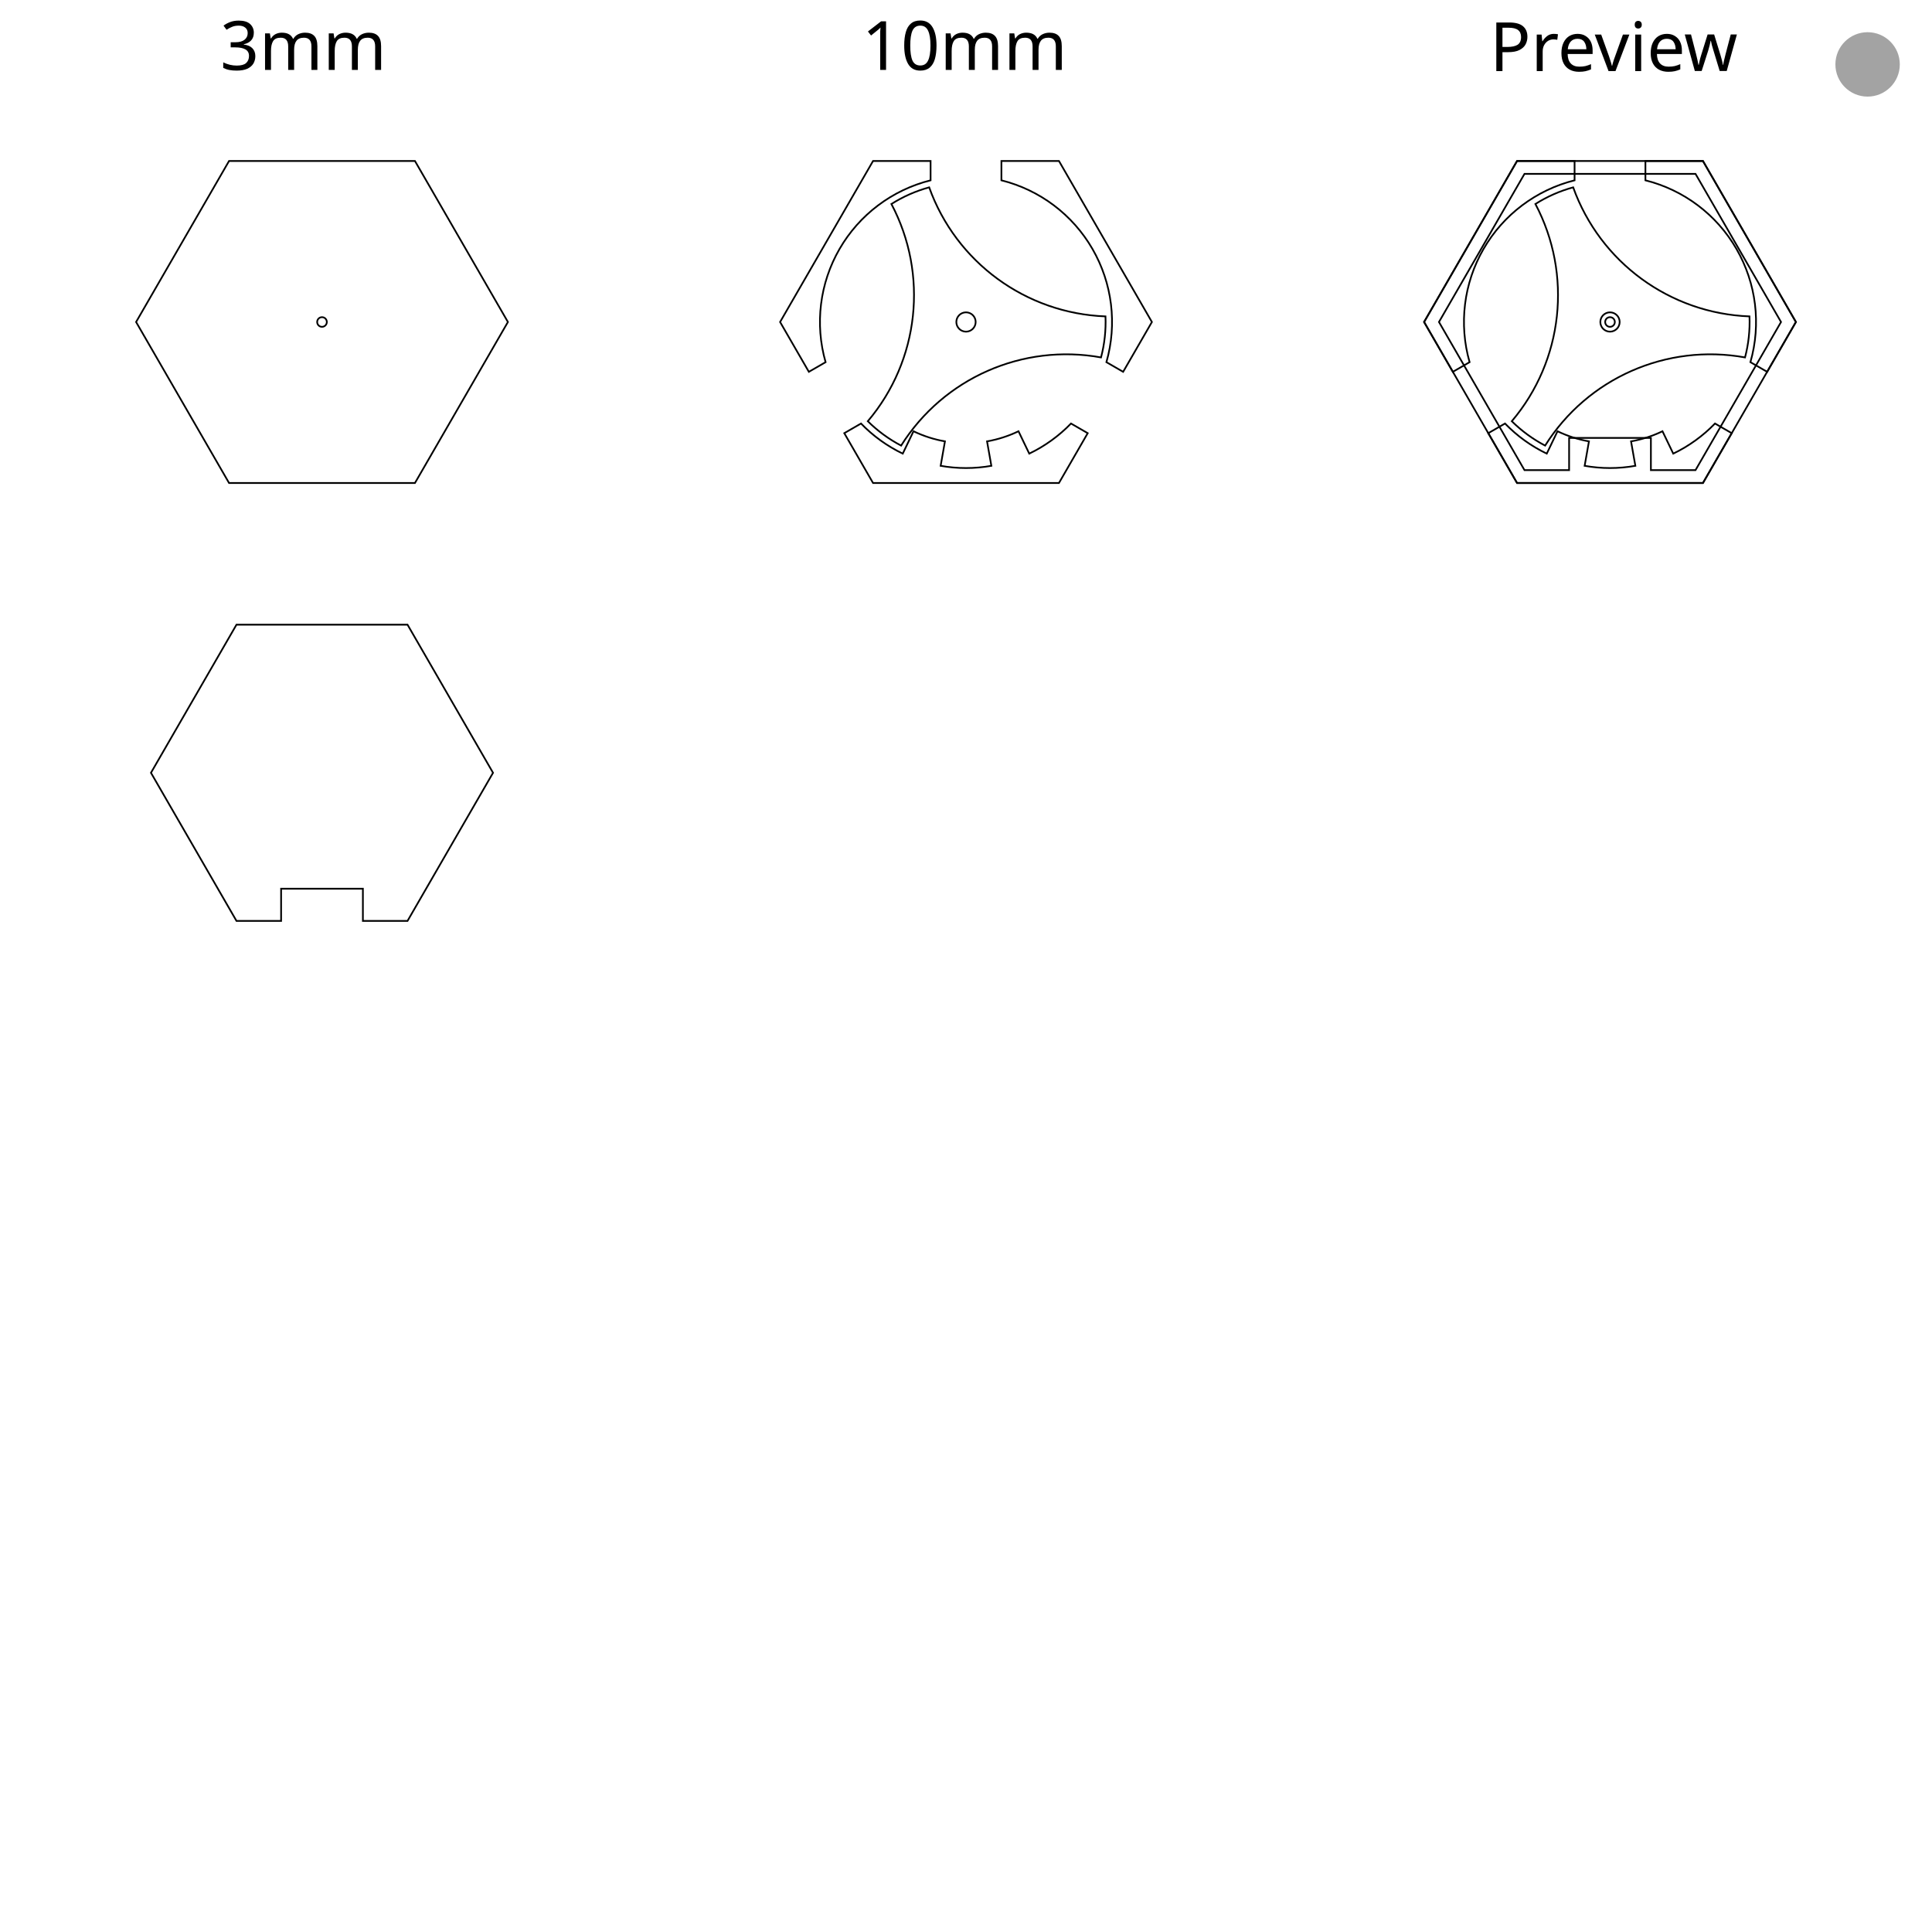
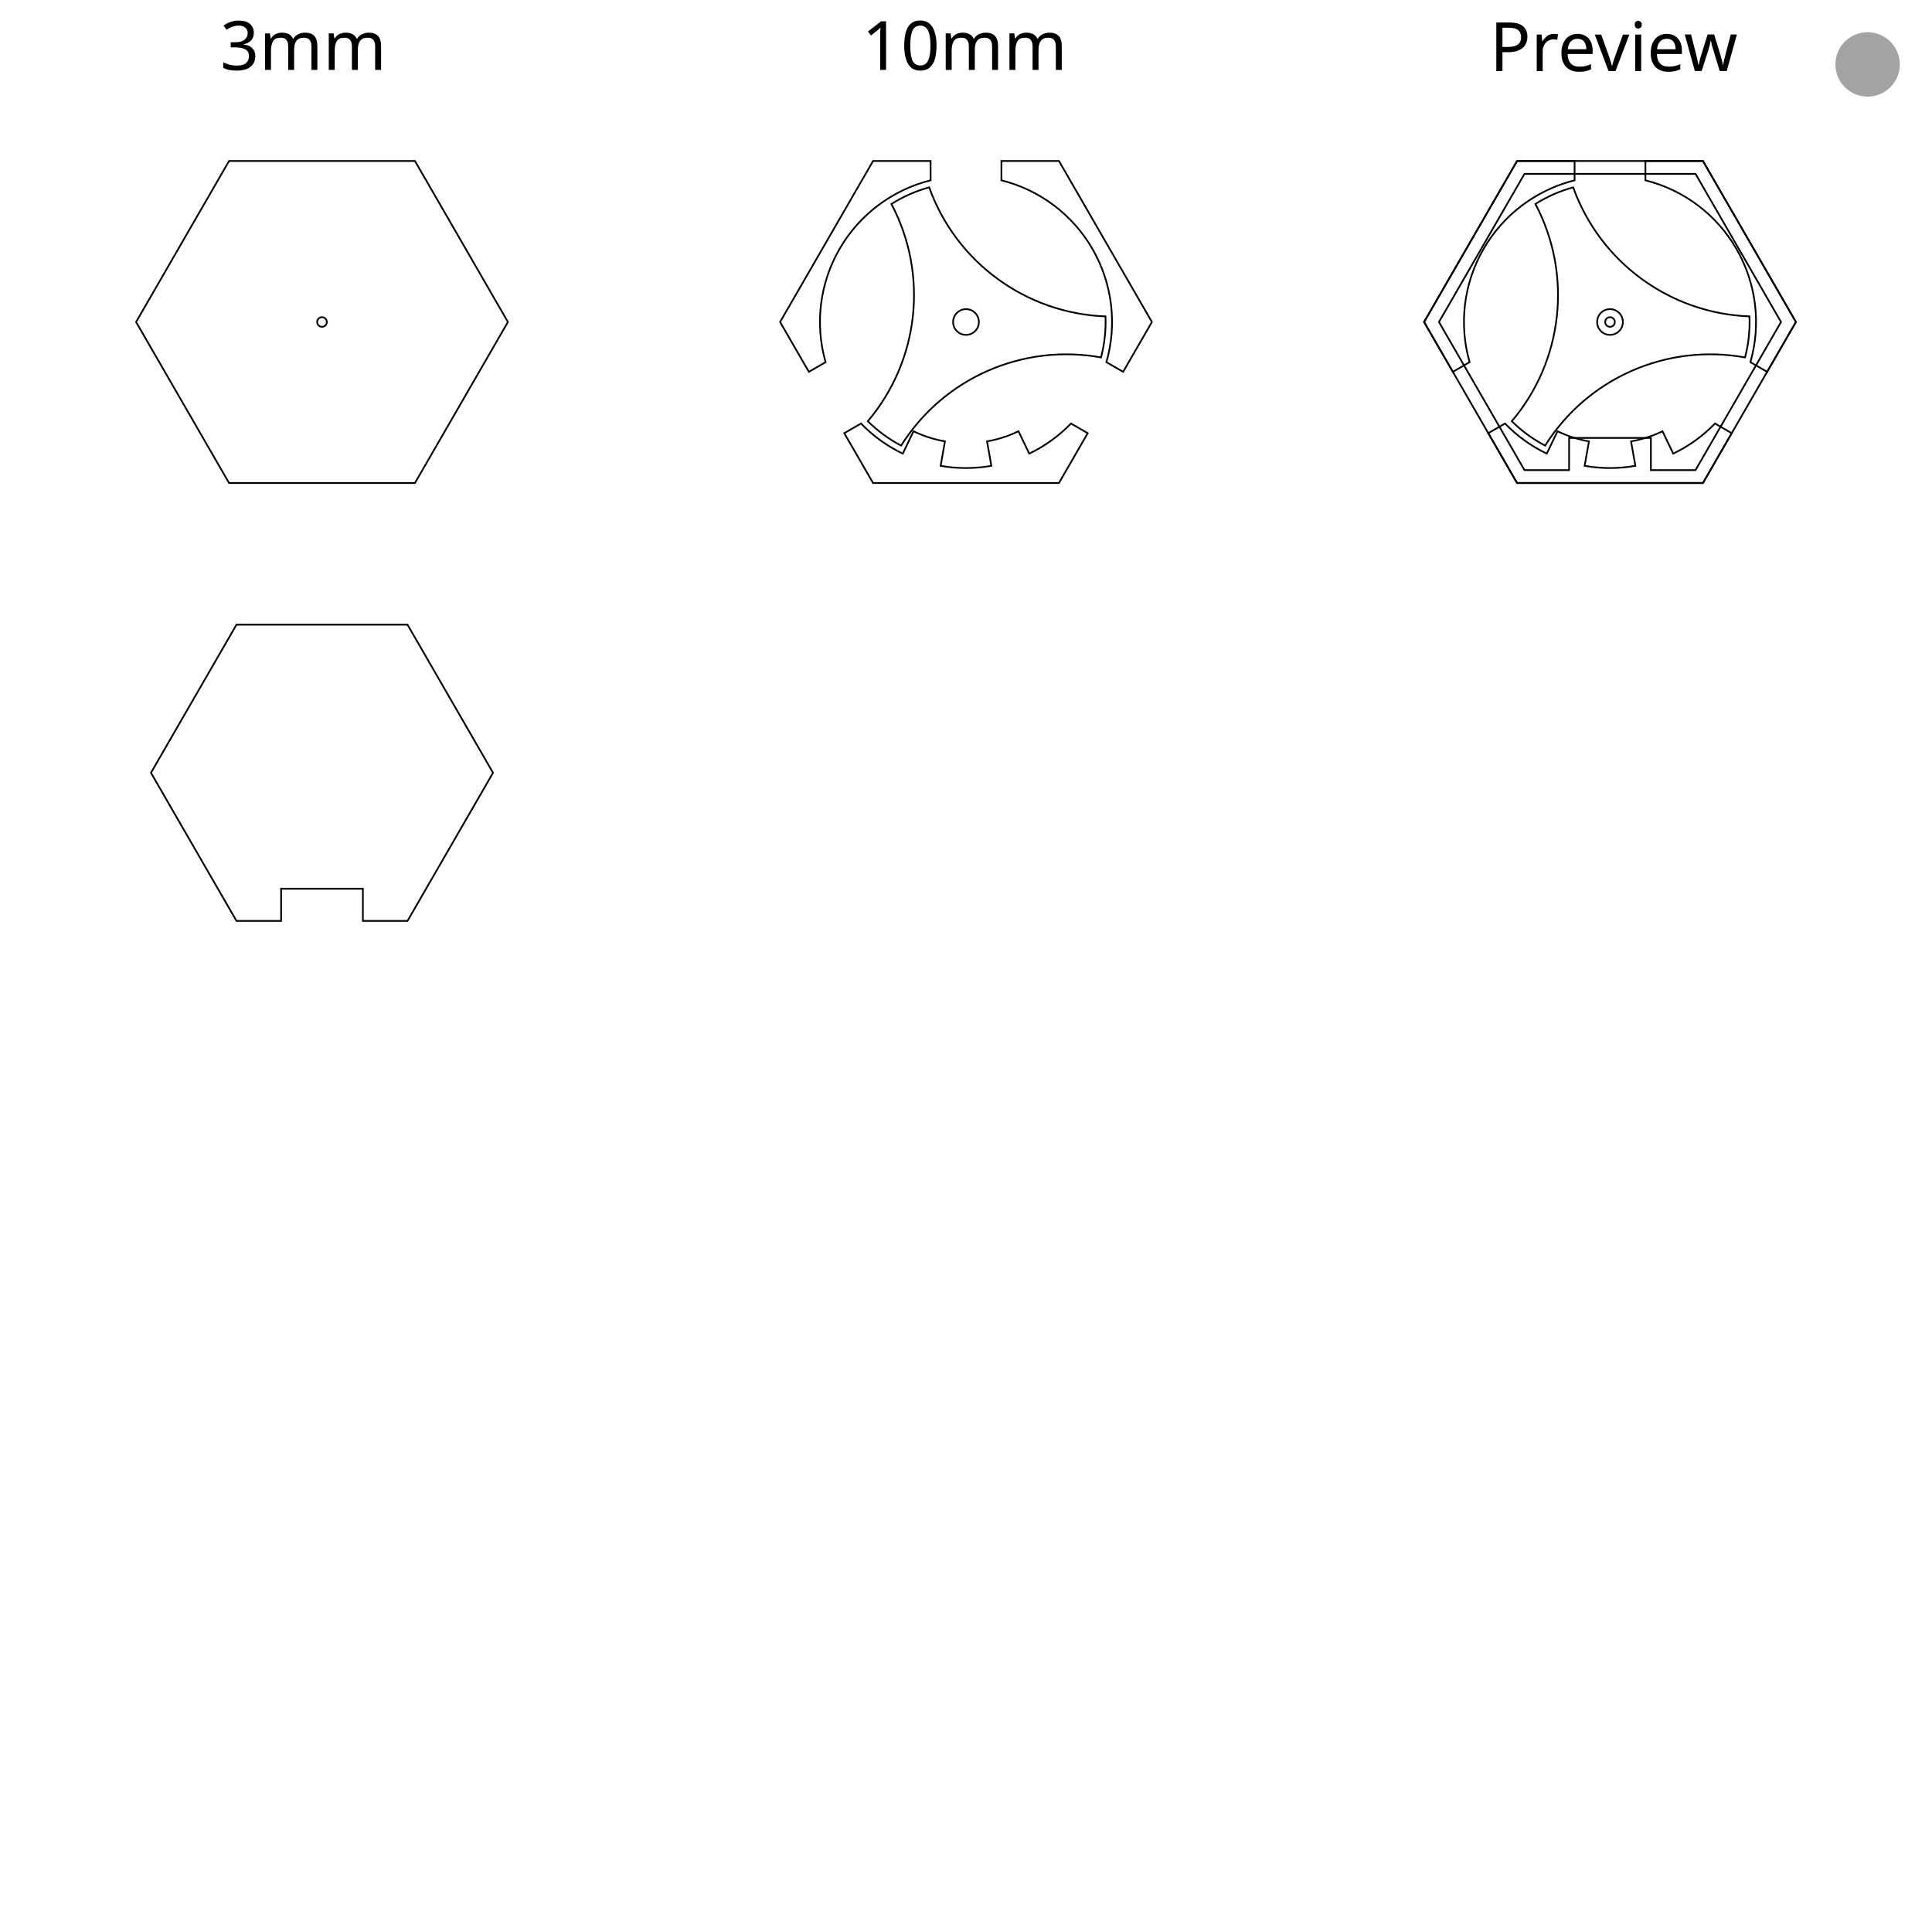
<svg xmlns="http://www.w3.org/2000/svg" width="300mm" height="300mm" viewBox="0 0 300 300" version="1.1" id="svg5">
  <defs id="defs2" />
  <g id="layer1">
    <text xml:space="preserve" style="font-style:normal;font-weight:normal;font-size:10.583px;line-height:1.25;font-family:sans-serif;fill:#000000;fill-opacity:1;stroke:none;stroke-width:0.265" x="34.194" y="10.855" id="text3620">
      <tspan id="tspan3618" style="stroke-width:0.265" x="34.194" y="10.855">3mm</tspan>
    </text>
    <text xml:space="preserve" style="font-style:normal;font-weight:normal;font-size:10.583px;line-height:1.25;font-family:sans-serif;fill:#000000;fill-opacity:1;stroke:none;stroke-width:0.265" x="133.837" y="10.855" id="text3620-3">
      <tspan style="stroke-width:0.265" x="133.837" y="10.855" id="tspan5941">10mm</tspan>
    </text>
    <text xml:space="preserve" style="font-style:normal;font-weight:normal;font-size:10.583px;line-height:1.25;font-family:sans-serif;fill:#000000;fill-opacity:1;stroke:none;stroke-width:0.265" x="231.315" y="11.041" id="text3620-3-8">
      <tspan style="stroke-width:0.265" x="231.315" y="11.041" id="tspan6654">Preview</tspan>
    </text>
    <circle style="fill:#a3a3a3;fill-opacity:1;stroke:none;stroke-width:0.945;stroke-linejoin:round;paint-order:markers fill stroke" id="path854" cx="290" cy="10" r="5" />
  </g>
  <g id="layer2">
-     <path style="fill:none;stroke:#000000;stroke-width:0.265px;stroke-linecap:butt;stroke-linejoin:miter;stroke-opacity:1" id="genPath_0_bSMhYyXf" d="M 78.868,50.0 L 64.434,25.0 L 35.566,25 L 21.132,50.0 L 35.566,75.0 L 64.434,75.0 L 78.868,50 z" />
-     <path style="fill:none;stroke:#000000;stroke-width:0.265px;stroke-linecap:butt;stroke-linejoin:miter;stroke-opacity:1" id="genPath_1_bSMhYyXf" d="M 278.868,50.0 L 264.434,25.0 L 235.566,25 L 221.132,50.0 L 235.566,75.0 L 264.434,75.0 L 278.868,50 z" />
-     <path style="fill:none;stroke:#000000;stroke-width:0.265px;stroke-linecap:butt;stroke-linejoin:miter;stroke-opacity:1" id="genPath_2_bSMhYyXf" d="M 36.721,143.0 L 43.65,143.0 L 43.65,138.0 L 56.35,138.0 L 56.35,143.0 L 63.279,143.0 L 76.558,120.0 L 63.279,97.0 L 36.721,97.0 L 23.442,120.0 L 36.721,143.0 z" />
-     <path style="fill:none;stroke:#000000;stroke-width:0.265px;stroke-linecap:butt;stroke-linejoin:miter;stroke-opacity:1" id="genPath_3_bSMhYyXf" d="M 236.721,73.0 L 243.65,73.0 L 243.65,68.0 L 256.35,68.0 L 256.35,73.0 L 263.279,73.0 L 276.558,50.0 L 263.279,27.0 L 236.721,27 L 223.442,50.0 L 236.721,73.0 z" />
-     <path style="fill:none;stroke:#000000;stroke-width:0.265px;stroke-linecap:butt;stroke-linejoin:miter;stroke-opacity:1" id="genPath_42_bSMhYyXf" d="M 50.75,50.0 A 0.75,0.75 0 0 1 49.25,50.0 A 0.75,0.75 0 0 1 50.75,50.0 z" />
-     <path style="fill:none;stroke:#000000;stroke-width:0.265px;stroke-linecap:butt;stroke-linejoin:miter;stroke-opacity:1" id="genPath_43_bSMhYyXf" d="M 250.75,50.0 A 0.75,0.75 0 0 1 249.25,50.0 A 0.75,0.75 0 0 1 250.75,50.0 z" />
+     <path style="fill:none;stroke:#000000;stroke-width:0.265px;stroke-linecap:butt;stroke-linejoin:miter;stroke-opacity:1" id="genPath_0" d="M 78.868,50.0 L 64.434,25.0 L 35.566,25 L 21.132,50.0 L 35.566,75.0 L 64.434,75.0 L 78.868,50 z" />
+     <path style="fill:none;stroke:#000000;stroke-width:0.265px;stroke-linecap:butt;stroke-linejoin:miter;stroke-opacity:1" id="genPath_1" d="M 278.868,50.0 L 264.434,25.0 L 235.566,25 L 221.132,50.0 L 235.566,75.0 L 264.434,75.0 L 278.868,50 z" />
+     <path style="fill:none;stroke:#000000;stroke-width:0.265px;stroke-linecap:butt;stroke-linejoin:miter;stroke-opacity:1" id="genPath_2" d="M 36.721,143.0 L 43.65,143.0 L 43.65,138.0 L 56.35,138.0 L 56.35,143.0 L 63.279,143.0 L 76.558,120.0 L 63.279,97.0 L 36.721,97.0 L 23.442,120.0 L 36.721,143.0 z" />
+     <path style="fill:none;stroke:#000000;stroke-width:0.265px;stroke-linecap:butt;stroke-linejoin:miter;stroke-opacity:1" id="genPath_3" d="M 236.721,73.0 L 243.65,73.0 L 243.65,68.0 L 256.35,68.0 L 256.35,73.0 L 263.279,73.0 L 276.558,50.0 L 263.279,27.0 L 236.721,27 L 223.442,50.0 L 236.721,73.0 z" />
+     <path style="fill:none;stroke:#000000;stroke-width:0.265px;stroke-linecap:butt;stroke-linejoin:miter;stroke-opacity:1" id="genPath_42" d="M 50.75,50.0 A 0.75,0.75 0 0 1 49.25,50.0 A 0.75,0.75 0 0 1 50.75,50.0 z" />
+     <path style="fill:none;stroke:#000000;stroke-width:0.265px;stroke-linecap:butt;stroke-linejoin:miter;stroke-opacity:1" id="genPath_43" d="M 250.75,50.0 A 0.75,0.75 0 0 1 249.25,50.0 A 0.75,0.75 0 0 1 250.75,50.0 z" />
  </g>
  <g id="layer3">
-     <path style="fill:none;stroke:#000000;stroke-width:0.265px;stroke-linecap:butt;stroke-linejoin:miter;stroke-opacity:1" id="genPath_12_bSMhYyXf" d="M 178.868,50.0 L 164.434,25.0 L 155.5,25.0 L 155.5,28.0 A 22.677,22.677 0 0 1 171.803,56.237 L 174.401,57.737 z" />
-     <path style="fill:none;stroke:#000000;stroke-width:0.265px;stroke-linecap:butt;stroke-linejoin:miter;stroke-opacity:1" id="genPath_13_bSMhYyXf" d="M 135.566,25 L 121.132,50 L 125.599,57.737 L 128.197,56.237 A 22.677,22.677 0 0 1 144.5,28 L 144.5,25 z" />
-     <path style="fill:none;stroke:#000000;stroke-width:0.265px;stroke-linecap:butt;stroke-linejoin:miter;stroke-opacity:1" id="genPath_14_bSMhYyXf" d="M 278.868,50.0 L 264.434,25.0 L 255.5,25.0 L 255.5,28.0 A 22.677,22.677 0 0 1 271.803,56.237 L 274.401,57.737 z" />
-     <path style="fill:none;stroke:#000000;stroke-width:0.265px;stroke-linecap:butt;stroke-linejoin:miter;stroke-opacity:1" id="genPath_15_bSMhYyXf" d="M 235.566,25 L 221.132,50 L 225.599,57.737 L 228.197,56.237 A 22.677,22.677 0 0 1 244.5,28 L 244.5,25 z" />
-     <path style="fill:none;stroke:#000000;stroke-width:0.265px;stroke-linecap:butt;stroke-linejoin:miter;stroke-opacity:1" id="genPath_28_bSMhYyXf" d="M 135.566,75.0 L 164.434,75.0 L 168.901,67.263 L 166.303,65.763 A 22.677,22.677 0 0 1 159.821,70.44 L 158.151,66.965 A 18.822,18.822 0 0 1 153.268,68.536 L 153.938,72.333 A 22.677,22.677 0 0 1 146.062,72.333 L 146.732,68.536 A 18.822,18.822 0 0 1 141.849,66.965 L 140.179,70.44 A 22.677,22.677 0 0 1 133.697,65.763 L 131.099,67.263 z" />
-     <path style="fill:none;stroke:#000000;stroke-width:0.265px;stroke-linecap:butt;stroke-linejoin:miter;stroke-opacity:1" id="genPath_29_bSMhYyXf" d="M 235.566,75.0 L 264.434,75.0 L 268.901,67.263 L 266.303,65.763 A 22.677,22.677 0 0 1 259.821,70.44 L 258.151,66.965 A 18.822,18.822 0 0 1 253.268,68.536 L 253.938,72.333 A 22.677,22.677 0 0 1 246.062,72.333 L 246.732,68.536 A 18.822,18.822 0 0 1 241.849,66.965 L 240.179,70.44 A 22.677,22.677 0 0 1 233.697,65.763 L 231.099,67.263 z" />
-     <path style="fill:none;stroke:#000000;stroke-width:0.265px;stroke-linecap:butt;stroke-linejoin:miter;stroke-opacity:1" id="genPath_34_bSMhYyXf" d="M 144.28,29.091 A 21.677,21.677 0 0 0 138.417,31.677 A 30.298,30.298 0 0 1 134.752,65.408 A 21.677,21.677 0 0 0 139.924,69.193 A 30.298,30.298 0 0 1 170.968,55.501 A 21.677,21.677 0 0 0 171.66,49.13 A 30.298,30.298 0 0 1 144.28,29.091 z" />
-     <path style="fill:none;stroke:#000000;stroke-width:0.265px;stroke-linecap:butt;stroke-linejoin:miter;stroke-opacity:1" id="genPath_35_bSMhYyXf" d="M 244.28,29.091 A 21.677,21.677 0 0 0 238.417,31.677 A 30.298,30.298 0 0 1 234.752,65.408 A 21.677,21.677 0 0 0 239.924,69.193 A 30.298,30.298 0 0 1 270.968,55.501 A 21.677,21.677 0 0 0 271.66,49.13 A 30.298,30.298 0 0 1 244.28,29.091 z" />
-     <path style="fill:none;stroke:#000000;stroke-width:0.265px;stroke-linecap:butt;stroke-linejoin:miter;stroke-opacity:1" id="genPath_38_bSMhYyXf" d="M 151.5,50.0 A 1.5,1.5 0 0 1 148.5,50.0 A 1.5,1.5 0 0 1 151.5,50.0 z" />
-     <path style="fill:none;stroke:#000000;stroke-width:0.265px;stroke-linecap:butt;stroke-linejoin:miter;stroke-opacity:1" id="genPath_39_bSMhYyXf" d="M 251.5,50.0 A 1.5,1.5 0 0 1 248.5,50.0 A 1.5,1.5 0 0 1 251.5,50.0 z" />
+     <path style="fill:none;stroke:#000000;stroke-width:0.265px;stroke-linecap:butt;stroke-linejoin:miter;stroke-opacity:1" id="genPath_12" d="M 178.868,50.0 L 164.434,25.0 L 155.5,25.0 L 155.5,28.0 A 22.677,22.677 0 0 1 171.803,56.237 L 174.401,57.737 z" />
+     <path style="fill:none;stroke:#000000;stroke-width:0.265px;stroke-linecap:butt;stroke-linejoin:miter;stroke-opacity:1" id="genPath_13" d="M 135.566,25 L 121.132,50 L 125.599,57.737 L 128.197,56.237 A 22.677,22.677 0 0 1 144.5,28 L 144.5,25 z" />
+     <path style="fill:none;stroke:#000000;stroke-width:0.265px;stroke-linecap:butt;stroke-linejoin:miter;stroke-opacity:1" id="genPath_14" d="M 278.868,50.0 L 264.434,25.0 L 255.5,25.0 L 255.5,28.0 A 22.677,22.677 0 0 1 271.803,56.237 L 274.401,57.737 z" />
+     <path style="fill:none;stroke:#000000;stroke-width:0.265px;stroke-linecap:butt;stroke-linejoin:miter;stroke-opacity:1" id="genPath_15" d="M 235.566,25 L 221.132,50 L 225.599,57.737 L 228.197,56.237 A 22.677,22.677 0 0 1 244.5,28 L 244.5,25 z" />
+     <path style="fill:none;stroke:#000000;stroke-width:0.265px;stroke-linecap:butt;stroke-linejoin:miter;stroke-opacity:1" id="genPath_28" d="M 135.566,75.0 L 164.434,75.0 L 168.901,67.263 L 166.303,65.763 A 22.677,22.677 0 0 1 159.821,70.44 L 158.151,66.965 A 18.822,18.822 0 0 1 153.268,68.536 L 153.938,72.333 A 22.677,22.677 0 0 1 146.062,72.333 L 146.732,68.536 A 18.822,18.822 0 0 1 141.849,66.965 L 140.179,70.44 A 22.677,22.677 0 0 1 133.697,65.763 L 131.099,67.263 z" />
+     <path style="fill:none;stroke:#000000;stroke-width:0.265px;stroke-linecap:butt;stroke-linejoin:miter;stroke-opacity:1" id="genPath_29" d="M 235.566,75.0 L 264.434,75.0 L 268.901,67.263 L 266.303,65.763 A 22.677,22.677 0 0 1 259.821,70.44 L 258.151,66.965 A 18.822,18.822 0 0 1 253.268,68.536 L 253.938,72.333 A 22.677,22.677 0 0 1 246.062,72.333 L 246.732,68.536 A 18.822,18.822 0 0 1 241.849,66.965 L 240.179,70.44 A 22.677,22.677 0 0 1 233.697,65.763 L 231.099,67.263 z" />
+     <path style="fill:none;stroke:#000000;stroke-width:0.265px;stroke-linecap:butt;stroke-linejoin:miter;stroke-opacity:1" id="genPath_34" d="M 144.28,29.091 A 21.677,21.677 0 0 0 138.417,31.677 A 30.298,30.298 0 0 1 134.752,65.408 A 21.677,21.677 0 0 0 139.924,69.193 A 30.298,30.298 0 0 1 170.968,55.501 A 21.677,21.677 0 0 0 171.66,49.13 A 30.298,30.298 0 0 1 144.28,29.091 z" />
+     <path style="fill:none;stroke:#000000;stroke-width:0.265px;stroke-linecap:butt;stroke-linejoin:miter;stroke-opacity:1" id="genPath_35" d="M 244.28,29.091 A 21.677,21.677 0 0 0 238.417,31.677 A 30.298,30.298 0 0 1 234.752,65.408 A 21.677,21.677 0 0 0 239.924,69.193 A 30.298,30.298 0 0 1 270.968,55.501 A 21.677,21.677 0 0 0 271.66,49.13 A 30.298,30.298 0 0 1 244.28,29.091 z" />
+     <path style="fill:none;stroke:#000000;stroke-width:0.265px;stroke-linecap:butt;stroke-linejoin:miter;stroke-opacity:1" id="genPath_38" d="M 152.0,50.0 A 2.0,2.0 0 0 1 148.0,50.0 A 2.0,2.0 0 0 1 152.0,50.0 z" />
+     <path style="fill:none;stroke:#000000;stroke-width:0.265px;stroke-linecap:butt;stroke-linejoin:miter;stroke-opacity:1" id="genPath_39" d="M 252.0,50.0 A 2.0,2.0 0 0 1 248.0,50.0 A 2.0,2.0 0 0 1 252.0,50.0 z" />
  </g>
</svg>
